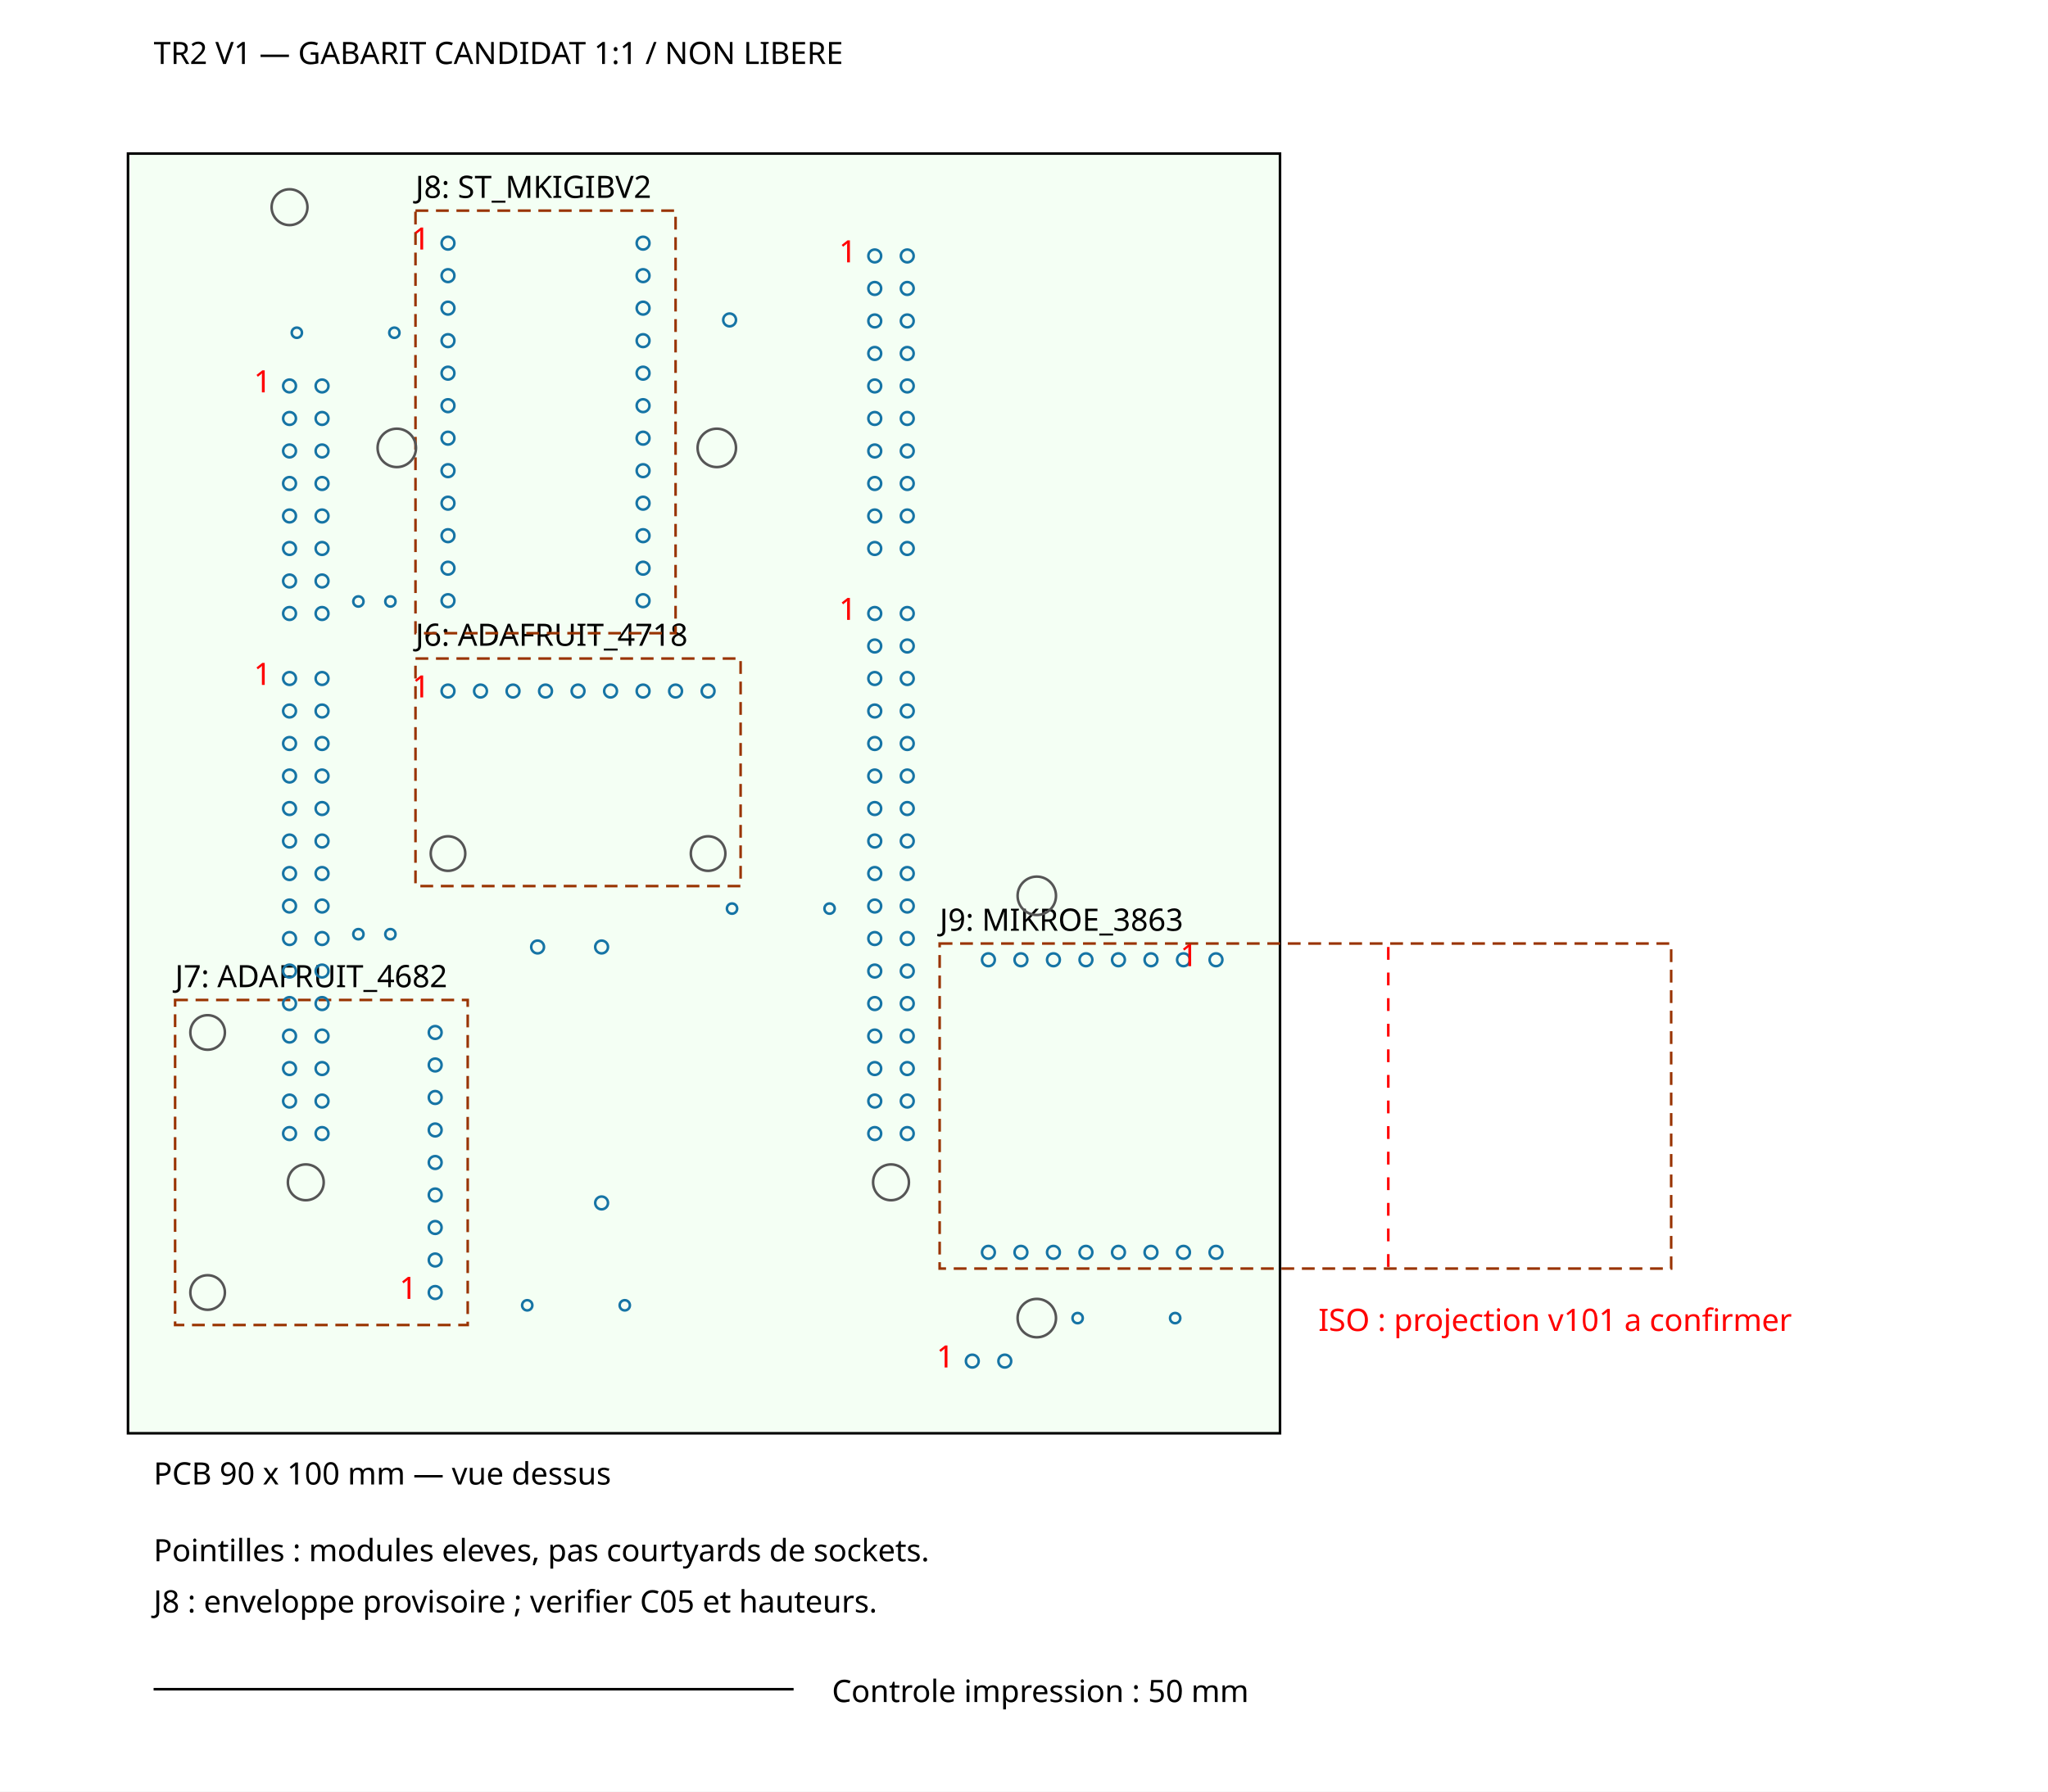
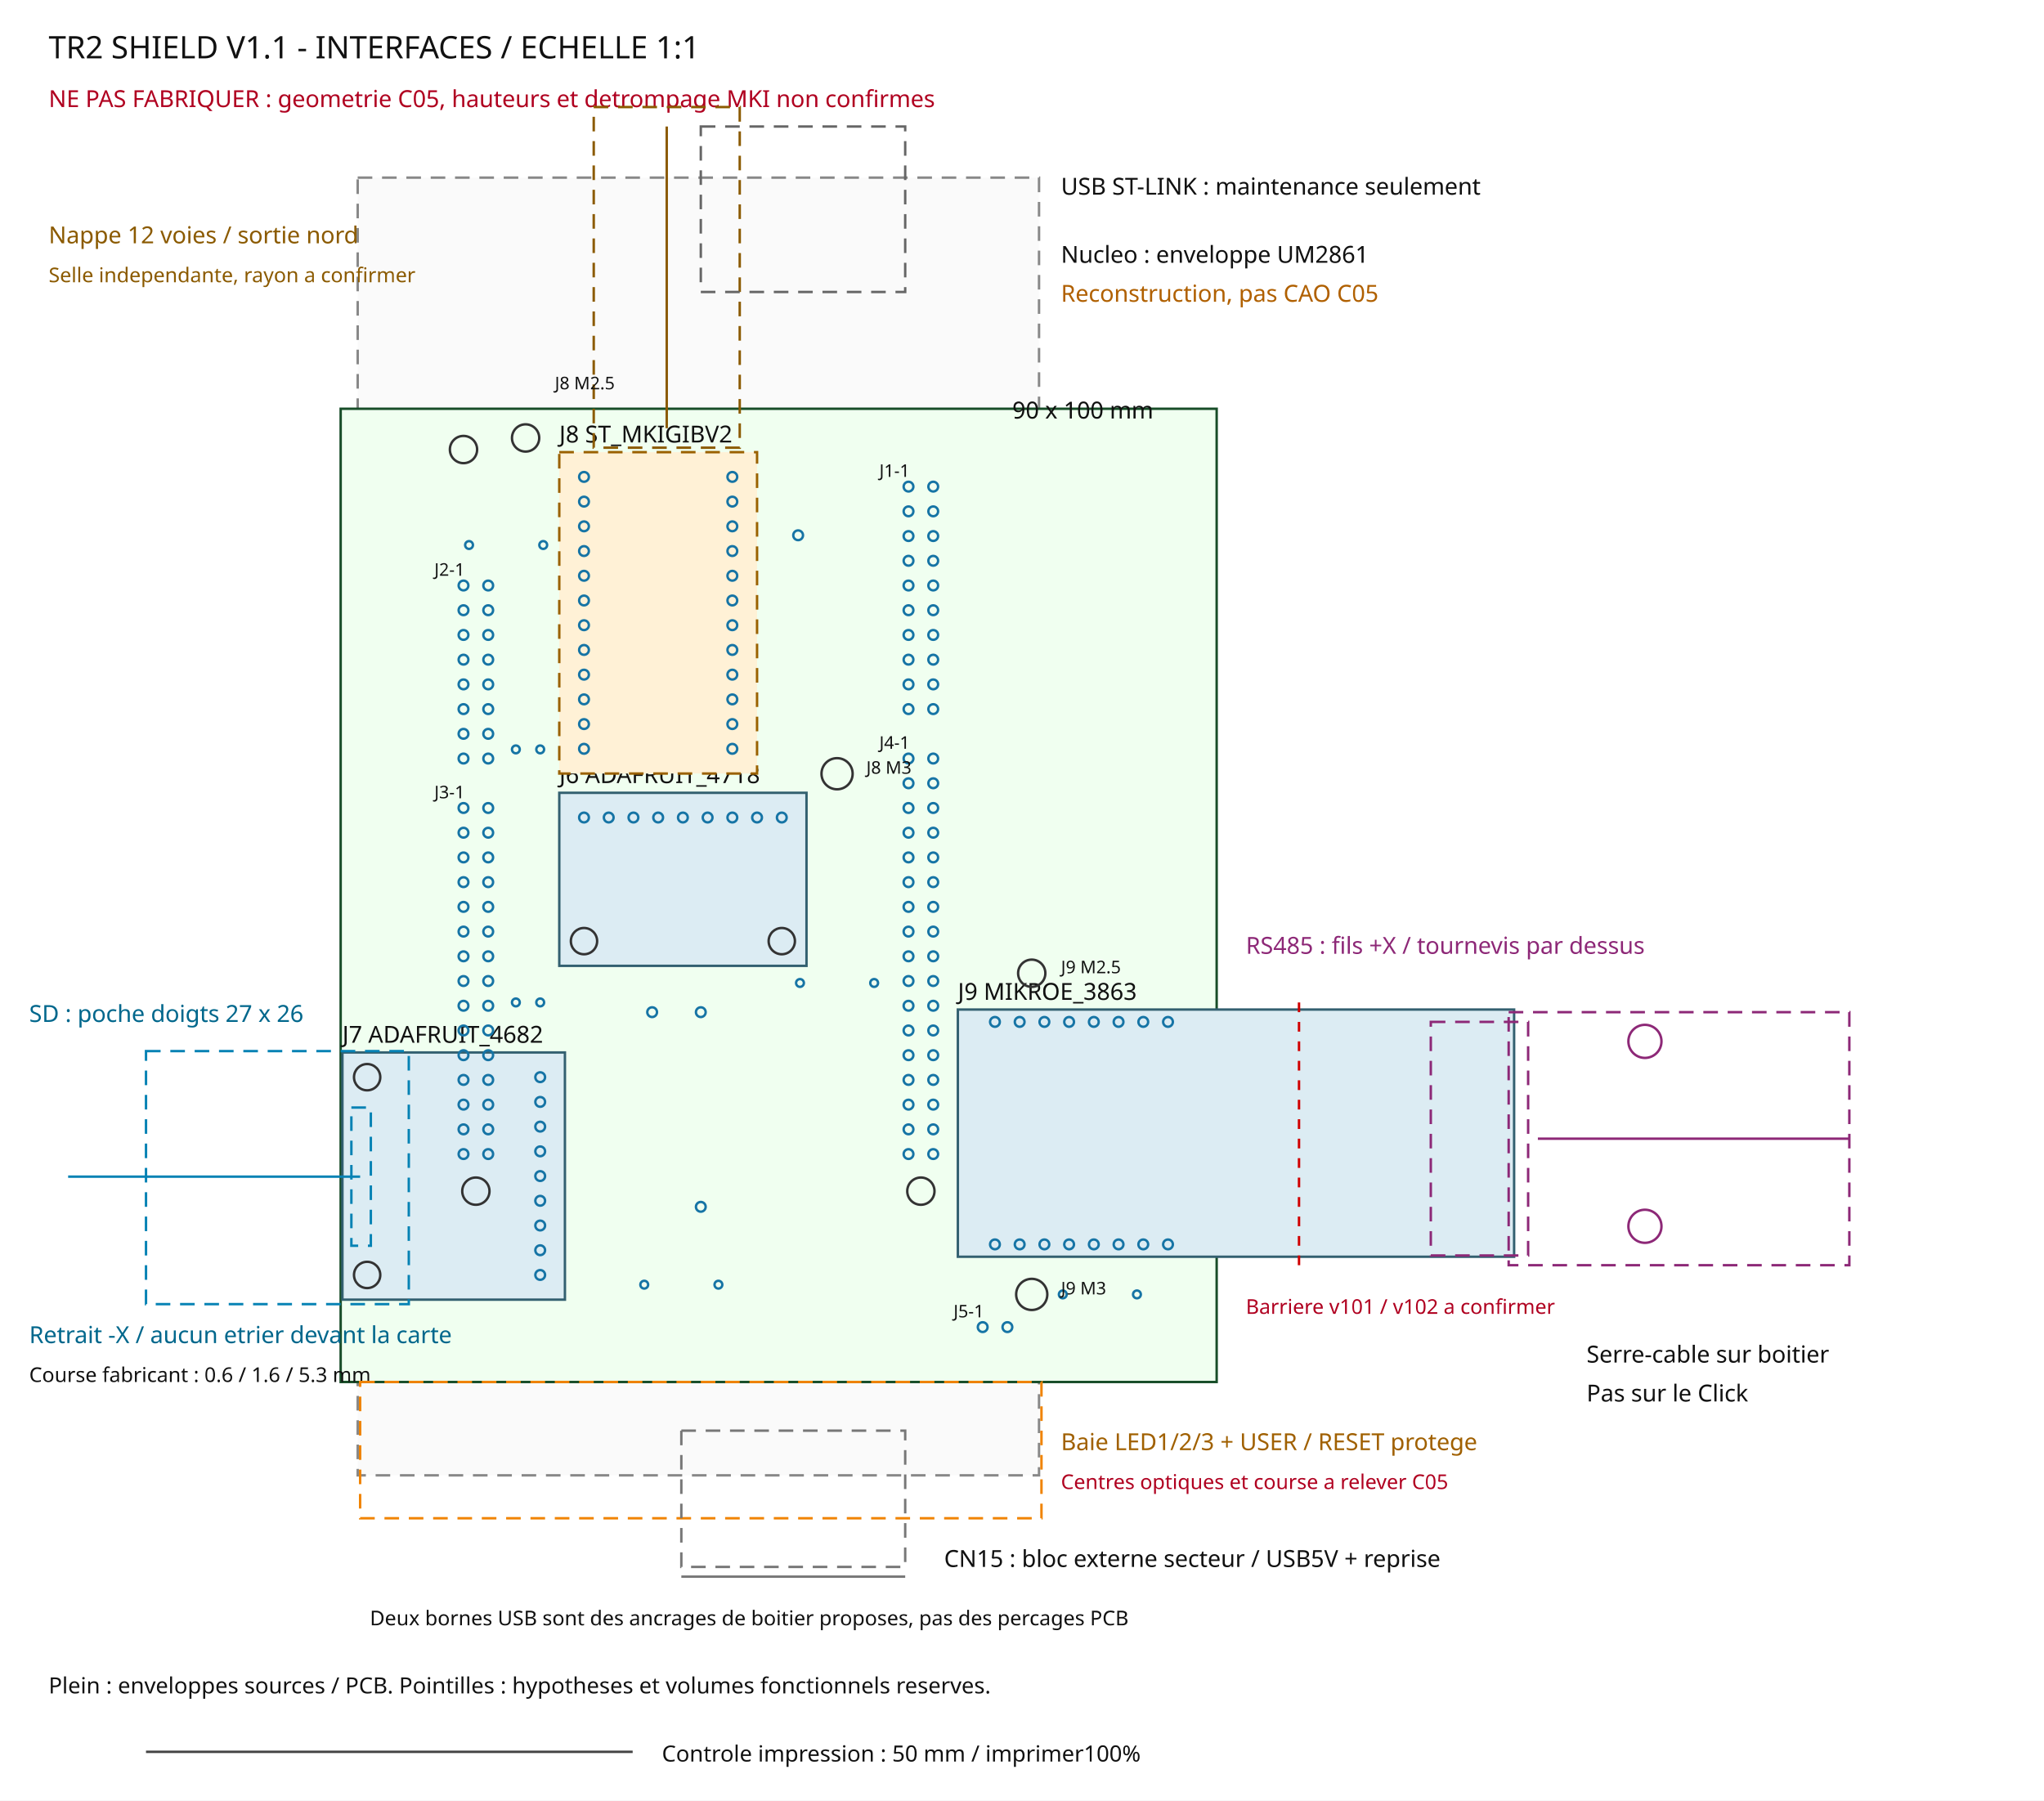
- <svg xmlns="http://www.w3.org/2000/svg" width="160mm" height="140mm" viewBox="10 5 160 140">
-   <rect x="10" y="5" width="160" height="140" fill="white" />
-   <g font-family="sans-serif" font-size="2.4" stroke-width="0.2">
-     <text x="22" y="10">TR2 V1 — GABARIT CANDIDAT 1:1 / NON LIBERE</text>
-     <rect x="20" y="17" width="90" height="100" fill="#f4fff4" stroke="black" />
-     <text x="22" y="121">PCB 90 x 100 mm — vue dessus</text>
-     <rect x="42.46" y="56.46" width="25.4" height="17.78" fill="none" stroke="#993300" stroke-dasharray="1,0.6" />
-     <text x="42.46" y="55.46">J6: ADAFRUIT_4718</text>
-     <rect x="23.68" y="83.14" width="22.86" height="25.4" fill="none" stroke="#993300" stroke-dasharray="1,0.6" />
-     <text x="23.68" y="82.14">J7: ADAFRUIT_4682</text>
-     <rect x="42.46" y="21.46" width="20.32" height="33.02" fill="none" stroke="#993300" stroke-dasharray="1,0.6" />
-     <text x="42.46" y="20.46">J8: ST_MKIGIBV2</text>
-     <rect x="83.41" y="78.73" width="57.15" height="25.4" fill="none" stroke="#993300" stroke-dasharray="1,0.6" />
-     <text x="83.41" y="77.73">J9: MIKROE_3863</text>
+ <svg xmlns="http://www.w3.org/2000/svg" width="210mm" height="185mm" viewBox="-15 -25 210 185">
+   <rect x="-15" y="-25" width="210" height="185" fill="white" />
+   <g font-family="sans-serif" font-size="2.4" stroke-width="0.25">
+     <text x="-10" y="-19" fill="#111" font-size="3.2">TR2 SHIELD V1.1 - INTERFACES / ECHELLE 1:1</text>
+     <text x="-10" y="-14" fill="#b00020" font-size="2.4">NE PAS FABRIQUER : geometrie C05, hauteurs et detrompage MKI non confirmes</text>
+     <rect x="21.75" y="-6.75" width="70" height="133.34" fill="#fafafa" stroke="#888" stroke-dasharray="1.5,1" />
+     <text x="94" y="2" fill="#111" font-size="2.4">Nucleo : enveloppe UM2861</text>
+     <text x="94" y="6" fill="#b06000" font-size="2.4">Reconstruction, pas CAO C05</text>
+     <rect x="20" y="17" width="90" height="100" fill="#f0fff0" stroke="#174d28" />
+     <text x="89" y="18" fill="#111" font-size="2.4">90 x 100 mm</text>
+     <rect x="42.46" y="56.46" width="25.4" height="17.78" fill="#dcecf3" stroke="#336070" />
+     <text x="42.46" y="55.46" fill="#111" font-size="2.4">J6 ADAFRUIT_4718</text>
+     <rect x="20.18" y="83.14" width="22.86" height="25.4" fill="#dcecf3" stroke="#336070" />
+     <text x="20.18" y="82.14" fill="#111" font-size="2.4">J7 ADAFRUIT_4682</text>
+     <rect x="42.46" y="21.46" width="20.32" height="33.02" fill="#fff1d6" stroke="#9a6100" stroke-dasharray="1.5,1" />
+     <text x="42.46" y="20.46" fill="#111" font-size="2.4">J8 ST_MKIGIBV2</text>
+     <rect x="83.41" y="78.73" width="57.15" height="25.4" fill="#dcecf3" stroke="#336070" />
+     <text x="83.41" y="77.73" fill="#111" font-size="2.4">J9 MIKROE_3863</text>
    <circle cx="57.0" cy="99.0" r="0.5" fill="none" stroke="#1674a5" />
    <circle cx="67.0" cy="30.0" r="0.5" fill="none" stroke="#1674a5" />
    <circle cx="57.0" cy="79.0" r="0.5" fill="none" stroke="#1674a5" />
    <circle cx="52.0" cy="79.0" r="0.5" fill="none" stroke="#1674a5" />
    <circle cx="40.5" cy="78.0" r="0.4" fill="none" stroke="#1674a5" />
    <circle cx="38.0" cy="78.0" r="0.4" fill="none" stroke="#1674a5" />
    <circle cx="40.5" cy="52.0" r="0.4" fill="none" stroke="#1674a5" />
    <circle cx="38.0" cy="52.0" r="0.4" fill="none" stroke="#1674a5" />
    <circle cx="101.81" cy="108.0" r="0.4" fill="none" stroke="#1674a5" />
    <circle cx="94.19" cy="108.0" r="0.4" fill="none" stroke="#1674a5" />
    <circle cx="58.81" cy="107.0" r="0.4" fill="none" stroke="#1674a5" />
    <circle cx="51.19" cy="107.0" r="0.4" fill="none" stroke="#1674a5" />
    <circle cx="74.81" cy="76.0" r="0.4" fill="none" stroke="#1674a5" />
    <circle cx="67.19" cy="76.0" r="0.4" fill="none" stroke="#1674a5" />
    <circle cx="40.81" cy="31.0" r="0.4" fill="none" stroke="#1674a5" />
    <circle cx="33.19" cy="31.0" r="0.4" fill="none" stroke="#1674a5" />
-     <circle cx="91.0" cy="108.0" r="1.5" fill="none" stroke="#555" />
-     <circle cx="91.0" cy="75.0" r="1.5" fill="none" stroke="#555" />
+     <circle cx="91.0" cy="108.0" r="1.6" fill="none" stroke="#333" />
+     <circle cx="91.0" cy="75.0" r="1.4" fill="none" stroke="#333" />
    <circle cx="87.22" cy="102.86" r="0.5" fill="none" stroke="#1674a5" />
    <circle cx="89.76" cy="102.86" r="0.5" fill="none" stroke="#1674a5" />
    <circle cx="92.3" cy="102.86" r="0.5" fill="none" stroke="#1674a5" />
    <circle cx="94.84" cy="102.86" r="0.5" fill="none" stroke="#1674a5" />
    <circle cx="97.38" cy="102.86" r="0.5" fill="none" stroke="#1674a5" />
    <circle cx="99.92" cy="102.86" r="0.5" fill="none" stroke="#1674a5" />
    <circle cx="102.46" cy="102.86" r="0.5" fill="none" stroke="#1674a5" />
    <circle cx="105.0" cy="102.86" r="0.5" fill="none" stroke="#1674a5" />
    <circle cx="87.22" cy="80.0" r="0.5" fill="none" stroke="#1674a5" />
    <circle cx="89.76" cy="80.0" r="0.5" fill="none" stroke="#1674a5" />
    <circle cx="92.3" cy="80.0" r="0.5" fill="none" stroke="#1674a5" />
    <circle cx="94.84" cy="80.0" r="0.5" fill="none" stroke="#1674a5" />
    <circle cx="97.38" cy="80.0" r="0.5" fill="none" stroke="#1674a5" />
    <circle cx="99.92" cy="80.0" r="0.5" fill="none" stroke="#1674a5" />
    <circle cx="102.46" cy="80.0" r="0.5" fill="none" stroke="#1674a5" />
    <circle cx="105.0" cy="80.0" r="0.5" fill="none" stroke="#1674a5" />
-     <text x="102.2" y="80.5" fill="red">1</text>
-     <circle cx="66.0" cy="40.0" r="1.5" fill="none" stroke="#555" />
-     <circle cx="41.0" cy="40.0" r="1.5" fill="none" stroke="#555" />
+     <circle cx="71.0" cy="54.5" r="1.6" fill="none" stroke="#333" />
+     <circle cx="39.0" cy="20.0" r="1.4" fill="none" stroke="#333" />
    <circle cx="60.24" cy="51.94" r="0.5" fill="none" stroke="#1674a5" />
    <circle cx="60.24" cy="49.4" r="0.5" fill="none" stroke="#1674a5" />
    <circle cx="60.24" cy="46.86" r="0.5" fill="none" stroke="#1674a5" />
    <circle cx="60.24" cy="44.32" r="0.5" fill="none" stroke="#1674a5" />
    <circle cx="60.24" cy="41.78" r="0.5" fill="none" stroke="#1674a5" />
    <circle cx="60.24" cy="39.24" r="0.5" fill="none" stroke="#1674a5" />
    <circle cx="60.24" cy="36.7" r="0.5" fill="none" stroke="#1674a5" />
    <circle cx="60.24" cy="34.16" r="0.5" fill="none" stroke="#1674a5" />
    <circle cx="60.24" cy="31.62" r="0.5" fill="none" stroke="#1674a5" />
    <circle cx="60.24" cy="29.08" r="0.5" fill="none" stroke="#1674a5" />
    <circle cx="60.24" cy="26.54" r="0.5" fill="none" stroke="#1674a5" />
    <circle cx="60.24" cy="24.0" r="0.5" fill="none" stroke="#1674a5" />
    <circle cx="45.0" cy="51.94" r="0.5" fill="none" stroke="#1674a5" />
    <circle cx="45.0" cy="49.4" r="0.5" fill="none" stroke="#1674a5" />
    <circle cx="45.0" cy="46.86" r="0.5" fill="none" stroke="#1674a5" />
    <circle cx="45.0" cy="44.32" r="0.5" fill="none" stroke="#1674a5" />
    <circle cx="45.0" cy="41.78" r="0.5" fill="none" stroke="#1674a5" />
    <circle cx="45.0" cy="39.24" r="0.5" fill="none" stroke="#1674a5" />
    <circle cx="45.0" cy="36.7" r="0.5" fill="none" stroke="#1674a5" />
    <circle cx="45.0" cy="34.16" r="0.5" fill="none" stroke="#1674a5" />
    <circle cx="45.0" cy="31.62" r="0.5" fill="none" stroke="#1674a5" />
    <circle cx="45.0" cy="29.08" r="0.5" fill="none" stroke="#1674a5" />
    <circle cx="45.0" cy="26.54" r="0.5" fill="none" stroke="#1674a5" />
    <circle cx="45.0" cy="24.0" r="0.5" fill="none" stroke="#1674a5" />
-     <text x="42.2" y="24.5" fill="red">1</text>
-     <circle cx="26.22" cy="85.68" r="1.35" fill="none" stroke="#555" />
-     <circle cx="26.22" cy="106.0" r="1.35" fill="none" stroke="#555" />
-     <circle cx="44.0" cy="85.68" r="0.5" fill="none" stroke="#1674a5" />
-     <circle cx="44.0" cy="88.22" r="0.5" fill="none" stroke="#1674a5" />
-     <circle cx="44.0" cy="90.76" r="0.5" fill="none" stroke="#1674a5" />
-     <circle cx="44.0" cy="93.3" r="0.5" fill="none" stroke="#1674a5" />
-     <circle cx="44.0" cy="95.84" r="0.5" fill="none" stroke="#1674a5" />
-     <circle cx="44.0" cy="98.38" r="0.5" fill="none" stroke="#1674a5" />
-     <circle cx="44.0" cy="100.92" r="0.5" fill="none" stroke="#1674a5" />
-     <circle cx="44.0" cy="103.46" r="0.5" fill="none" stroke="#1674a5" />
-     <circle cx="44.0" cy="106.0" r="0.5" fill="none" stroke="#1674a5" />
-     <text x="41.2" y="106.5" fill="red">1</text>
-     <circle cx="65.32" cy="71.7" r="1.35" fill="none" stroke="#555" />
-     <circle cx="45.0" cy="71.7" r="1.35" fill="none" stroke="#555" />
+     <circle cx="22.72" cy="85.68" r="1.35" fill="none" stroke="#333" />
+     <circle cx="22.72" cy="106.0" r="1.35" fill="none" stroke="#333" />
+     <circle cx="40.5" cy="85.68" r="0.5" fill="none" stroke="#1674a5" />
+     <circle cx="40.5" cy="88.22" r="0.5" fill="none" stroke="#1674a5" />
+     <circle cx="40.5" cy="90.76" r="0.5" fill="none" stroke="#1674a5" />
+     <circle cx="40.5" cy="93.3" r="0.5" fill="none" stroke="#1674a5" />
+     <circle cx="40.5" cy="95.84" r="0.5" fill="none" stroke="#1674a5" />
+     <circle cx="40.5" cy="98.38" r="0.5" fill="none" stroke="#1674a5" />
+     <circle cx="40.5" cy="100.92" r="0.5" fill="none" stroke="#1674a5" />
+     <circle cx="40.5" cy="103.46" r="0.5" fill="none" stroke="#1674a5" />
+     <circle cx="40.5" cy="106.0" r="0.5" fill="none" stroke="#1674a5" />
+     <circle cx="65.32" cy="71.7" r="1.35" fill="none" stroke="#333" />
+     <circle cx="45.0" cy="71.7" r="1.35" fill="none" stroke="#333" />
    <circle cx="65.32" cy="59.0" r="0.5" fill="none" stroke="#1674a5" />
    <circle cx="62.78" cy="59.0" r="0.5" fill="none" stroke="#1674a5" />
    <circle cx="60.24" cy="59.0" r="0.5" fill="none" stroke="#1674a5" />
    <circle cx="57.7" cy="59.0" r="0.5" fill="none" stroke="#1674a5" />
    <circle cx="55.16" cy="59.0" r="0.5" fill="none" stroke="#1674a5" />
    <circle cx="52.62" cy="59.0" r="0.5" fill="none" stroke="#1674a5" />
    <circle cx="50.08" cy="59.0" r="0.5" fill="none" stroke="#1674a5" />
    <circle cx="47.54" cy="59.0" r="0.5" fill="none" stroke="#1674a5" />
    <circle cx="45.0" cy="59.0" r="0.5" fill="none" stroke="#1674a5" />
-     <text x="42.2" y="59.5" fill="red">1</text>
    <circle cx="88.5" cy="111.36" r="0.5" fill="none" stroke="#1674a5" />
    <circle cx="85.96" cy="111.36" r="0.5" fill="none" stroke="#1674a5" />
-     <text x="83.16" y="111.86" fill="red">1</text>
+     <text x="82.96" y="110.36" fill="#111" font-size="1.8">J5-1</text>
    <circle cx="80.88" cy="93.58" r="0.5" fill="none" stroke="#1674a5" />
    <circle cx="78.34" cy="93.58" r="0.5" fill="none" stroke="#1674a5" />
    <circle cx="80.88" cy="91.04" r="0.5" fill="none" stroke="#1674a5" />
    <circle cx="78.34" cy="91.04" r="0.5" fill="none" stroke="#1674a5" />
    <circle cx="80.88" cy="88.5" r="0.5" fill="none" stroke="#1674a5" />
    <circle cx="78.34" cy="88.5" r="0.5" fill="none" stroke="#1674a5" />
    <circle cx="80.88" cy="85.96" r="0.5" fill="none" stroke="#1674a5" />
    <circle cx="78.34" cy="85.96" r="0.5" fill="none" stroke="#1674a5" />
    <circle cx="80.88" cy="83.42" r="0.5" fill="none" stroke="#1674a5" />
    <circle cx="78.34" cy="83.42" r="0.5" fill="none" stroke="#1674a5" />
    <circle cx="80.88" cy="80.88" r="0.5" fill="none" stroke="#1674a5" />
    <circle cx="78.34" cy="80.88" r="0.5" fill="none" stroke="#1674a5" />
    <circle cx="80.88" cy="78.34" r="0.5" fill="none" stroke="#1674a5" />
    <circle cx="78.34" cy="78.34" r="0.5" fill="none" stroke="#1674a5" />
    <circle cx="80.88" cy="75.8" r="0.5" fill="none" stroke="#1674a5" />
    <circle cx="78.34" cy="75.8" r="0.5" fill="none" stroke="#1674a5" />
    <circle cx="80.88" cy="73.26" r="0.5" fill="none" stroke="#1674a5" />
    <circle cx="78.34" cy="73.26" r="0.5" fill="none" stroke="#1674a5" />
    <circle cx="80.88" cy="70.72" r="0.5" fill="none" stroke="#1674a5" />
    <circle cx="78.34" cy="70.72" r="0.5" fill="none" stroke="#1674a5" />
    <circle cx="80.88" cy="68.18" r="0.5" fill="none" stroke="#1674a5" />
    <circle cx="78.34" cy="68.18" r="0.5" fill="none" stroke="#1674a5" />
    <circle cx="80.88" cy="65.64" r="0.5" fill="none" stroke="#1674a5" />
    <circle cx="78.34" cy="65.64" r="0.5" fill="none" stroke="#1674a5" />
    <circle cx="80.88" cy="63.1" r="0.5" fill="none" stroke="#1674a5" />
    <circle cx="78.34" cy="63.1" r="0.5" fill="none" stroke="#1674a5" />
    <circle cx="80.88" cy="60.56" r="0.5" fill="none" stroke="#1674a5" />
    <circle cx="78.34" cy="60.56" r="0.5" fill="none" stroke="#1674a5" />
    <circle cx="80.88" cy="58.02" r="0.5" fill="none" stroke="#1674a5" />
    <circle cx="78.34" cy="58.02" r="0.5" fill="none" stroke="#1674a5" />
    <circle cx="80.88" cy="55.48" r="0.5" fill="none" stroke="#1674a5" />
    <circle cx="78.34" cy="55.48" r="0.5" fill="none" stroke="#1674a5" />
    <circle cx="80.88" cy="52.94" r="0.5" fill="none" stroke="#1674a5" />
    <circle cx="78.34" cy="52.94" r="0.5" fill="none" stroke="#1674a5" />
-     <text x="75.54" y="53.44" fill="red">1</text>
+     <text x="75.34" y="51.94" fill="#111" font-size="1.8">J4-1</text>
    <circle cx="35.16" cy="93.58" r="0.5" fill="none" stroke="#1674a5" />
    <circle cx="32.62" cy="93.58" r="0.5" fill="none" stroke="#1674a5" />
    <circle cx="35.16" cy="91.04" r="0.5" fill="none" stroke="#1674a5" />
    <circle cx="32.62" cy="91.04" r="0.5" fill="none" stroke="#1674a5" />
    <circle cx="35.16" cy="88.5" r="0.5" fill="none" stroke="#1674a5" />
    <circle cx="32.62" cy="88.5" r="0.5" fill="none" stroke="#1674a5" />
    <circle cx="35.16" cy="85.96" r="0.5" fill="none" stroke="#1674a5" />
    <circle cx="32.62" cy="85.96" r="0.5" fill="none" stroke="#1674a5" />
    <circle cx="35.16" cy="83.42" r="0.5" fill="none" stroke="#1674a5" />
    <circle cx="32.62" cy="83.42" r="0.5" fill="none" stroke="#1674a5" />
    <circle cx="35.16" cy="80.88" r="0.5" fill="none" stroke="#1674a5" />
    <circle cx="32.62" cy="80.88" r="0.5" fill="none" stroke="#1674a5" />
    <circle cx="35.16" cy="78.34" r="0.5" fill="none" stroke="#1674a5" />
    <circle cx="32.62" cy="78.34" r="0.5" fill="none" stroke="#1674a5" />
    <circle cx="35.16" cy="75.8" r="0.5" fill="none" stroke="#1674a5" />
    <circle cx="32.62" cy="75.8" r="0.5" fill="none" stroke="#1674a5" />
    <circle cx="35.16" cy="73.26" r="0.5" fill="none" stroke="#1674a5" />
    <circle cx="32.62" cy="73.26" r="0.5" fill="none" stroke="#1674a5" />
    <circle cx="35.16" cy="70.72" r="0.5" fill="none" stroke="#1674a5" />
    <circle cx="32.62" cy="70.72" r="0.5" fill="none" stroke="#1674a5" />
    <circle cx="35.16" cy="68.18" r="0.5" fill="none" stroke="#1674a5" />
    <circle cx="32.62" cy="68.18" r="0.5" fill="none" stroke="#1674a5" />
    <circle cx="35.16" cy="65.64" r="0.5" fill="none" stroke="#1674a5" />
    <circle cx="32.62" cy="65.64" r="0.5" fill="none" stroke="#1674a5" />
    <circle cx="35.16" cy="63.1" r="0.5" fill="none" stroke="#1674a5" />
    <circle cx="32.62" cy="63.1" r="0.5" fill="none" stroke="#1674a5" />
    <circle cx="35.16" cy="60.56" r="0.5" fill="none" stroke="#1674a5" />
    <circle cx="32.62" cy="60.56" r="0.5" fill="none" stroke="#1674a5" />
    <circle cx="35.16" cy="58.02" r="0.5" fill="none" stroke="#1674a5" />
    <circle cx="32.62" cy="58.02" r="0.5" fill="none" stroke="#1674a5" />
-     <text x="29.82" y="58.52" fill="red">1</text>
+     <text x="29.62" y="57.02" fill="#111" font-size="1.8">J3-1</text>
    <circle cx="35.16" cy="52.94" r="0.5" fill="none" stroke="#1674a5" />
    <circle cx="32.62" cy="52.94" r="0.5" fill="none" stroke="#1674a5" />
    <circle cx="35.16" cy="50.4" r="0.5" fill="none" stroke="#1674a5" />
    <circle cx="32.62" cy="50.4" r="0.5" fill="none" stroke="#1674a5" />
    <circle cx="35.16" cy="47.86" r="0.5" fill="none" stroke="#1674a5" />
    <circle cx="32.62" cy="47.86" r="0.5" fill="none" stroke="#1674a5" />
    <circle cx="35.16" cy="45.32" r="0.5" fill="none" stroke="#1674a5" />
    <circle cx="32.62" cy="45.32" r="0.5" fill="none" stroke="#1674a5" />
    <circle cx="35.16" cy="42.78" r="0.5" fill="none" stroke="#1674a5" />
    <circle cx="32.62" cy="42.78" r="0.5" fill="none" stroke="#1674a5" />
    <circle cx="35.16" cy="40.24" r="0.5" fill="none" stroke="#1674a5" />
    <circle cx="32.62" cy="40.24" r="0.5" fill="none" stroke="#1674a5" />
    <circle cx="35.16" cy="37.7" r="0.5" fill="none" stroke="#1674a5" />
    <circle cx="32.62" cy="37.7" r="0.5" fill="none" stroke="#1674a5" />
    <circle cx="35.16" cy="35.16" r="0.5" fill="none" stroke="#1674a5" />
    <circle cx="32.62" cy="35.16" r="0.5" fill="none" stroke="#1674a5" />
-     <text x="29.82" y="35.66" fill="red">1</text>
-     <circle cx="79.61" cy="97.39" r="1.4" fill="none" stroke="#555" />
-     <circle cx="33.89" cy="97.39" r="1.4" fill="none" stroke="#555" />
-     <circle cx="32.62" cy="21.19" r="1.4" fill="none" stroke="#555" />
+     <text x="29.62" y="34.16" fill="#111" font-size="1.8">J2-1</text>
+     <circle cx="79.61" cy="97.39" r="1.4" fill="none" stroke="#333" />
+     <circle cx="33.89" cy="97.39" r="1.4" fill="none" stroke="#333" />
+     <circle cx="32.62" cy="21.19" r="1.4" fill="none" stroke="#333" />
    <circle cx="80.88" cy="47.86" r="0.5" fill="none" stroke="#1674a5" />
    <circle cx="78.34" cy="47.86" r="0.5" fill="none" stroke="#1674a5" />
    <circle cx="80.88" cy="45.32" r="0.5" fill="none" stroke="#1674a5" />
    <circle cx="78.34" cy="45.32" r="0.5" fill="none" stroke="#1674a5" />
    <circle cx="80.88" cy="42.78" r="0.5" fill="none" stroke="#1674a5" />
    <circle cx="78.34" cy="42.78" r="0.5" fill="none" stroke="#1674a5" />
    <circle cx="80.88" cy="40.24" r="0.5" fill="none" stroke="#1674a5" />
    <circle cx="78.34" cy="40.24" r="0.5" fill="none" stroke="#1674a5" />
    <circle cx="80.88" cy="37.7" r="0.5" fill="none" stroke="#1674a5" />
    <circle cx="78.34" cy="37.7" r="0.5" fill="none" stroke="#1674a5" />
    <circle cx="80.88" cy="35.16" r="0.5" fill="none" stroke="#1674a5" />
    <circle cx="78.34" cy="35.16" r="0.5" fill="none" stroke="#1674a5" />
    <circle cx="80.88" cy="32.62" r="0.5" fill="none" stroke="#1674a5" />
    <circle cx="78.34" cy="32.62" r="0.5" fill="none" stroke="#1674a5" />
    <circle cx="80.88" cy="30.08" r="0.5" fill="none" stroke="#1674a5" />
    <circle cx="78.34" cy="30.08" r="0.5" fill="none" stroke="#1674a5" />
    <circle cx="80.88" cy="27.54" r="0.5" fill="none" stroke="#1674a5" />
    <circle cx="78.34" cy="27.54" r="0.5" fill="none" stroke="#1674a5" />
    <circle cx="80.88" cy="25.0" r="0.5" fill="none" stroke="#1674a5" />
    <circle cx="78.34" cy="25.0" r="0.5" fill="none" stroke="#1674a5" />
-     <text x="75.54" y="25.5" fill="red">1</text>
-     <line x1="118.46" y1="79" x2="118.46" y2="105" stroke="red" stroke-dasharray="1,1" />
-     <text x="113" y="109" fill="red">ISO : projection v101 a confirmer</text>
-     <text x="22" y="127">Pointilles : modules eleves, pas courtyards de sockets.</text>
-     <text x="22" y="131">J8 : enveloppe provisoire ; verifier C05 et hauteurs.</text>
-     <line x1="22" y1="137" x2="72" y2="137" stroke="black" />
-     <text x="75" y="138">Controle impression : 50 mm</text>
+     <text x="75.34" y="24.0" fill="#111" font-size="1.8">J1-1</text>
+     <rect x="0" y="83" width="27" height="26" fill="none" stroke="#0682b4" stroke-dasharray="1.5,1" />
+     <text x="-12" y="80" fill="#00678c" font-size="2.4">SD : poche doigts 27 x 26</text>
+     <rect x="21.1" y="88.8" width="2" height="14.2" fill="none" stroke="#0682b4" stroke-dasharray="1.5,1" />
+     <path d="M22,95.9 L-8,95.9" stroke="#0682b4" fill="none" />
+     <text x="-12" y="113" fill="#00678c" font-size="2.4">Retrait -X / aucun etrier devant la carte</text>
+     <text x="-12" y="117" fill="#111" font-size="2.1">Course fabricant : 0.6 / 1.6 / 5.3 mm</text>
+     <rect x="140" y="79" width="35" height="26" fill="none" stroke="#8d2877" stroke-dasharray="1.5,1" />
+     <rect x="132" y="80" width="10" height="24" fill="none" stroke="#8d2877" stroke-dasharray="1.5,1" />
+     <text x="113" y="73" fill="#8d2877" font-size="2.4">RS485 : fils +X / tournevis par dessus</text>
+     <path d="M143,92 L175,92" stroke="#8d2877" fill="none" />
+     <path d="M118.46,78 L118.46,105" stroke="#d00000" fill="none" stroke-dasharray="1,1" />
+     <text x="113" y="110" fill="#b00020" font-size="2.1">Barriere v101 / v102 a confirmer</text>
+     <circle cx="154" cy="82" r="1.7" fill="none" stroke="#8d2877" />
+     <circle cx="154" cy="101" r="1.7" fill="none" stroke="#8d2877" />
+     <text x="148" y="115" fill="#111" font-size="2.4">Serre-cable sur boitier</text>
+     <text x="148" y="119" fill="#111" font-size="2.4">Pas sur le Click</text>
+     <rect x="46" y="-14" width="15" height="35" fill="none" stroke="#8b5a00" stroke-dasharray="1.5,1" />
+     <path d="M53.5,19 L53.5,-12" stroke="#8b5a00" fill="none" />
+     <text x="-10" y="0" fill="#8b5a00" font-size="2.4">Nappe 12 voies / sortie nord</text>
+     <text x="-10" y="4" fill="#8b5a00" font-size="2.1">Selle independante, rayon a confirmer</text>
+     <rect x="57" y="-12" width="21" height="17" fill="none" stroke="#666" stroke-dasharray="1.5,1" />
+     <text x="94" y="-5" fill="#111" font-size="2.4">USB ST-LINK : maintenance seulement</text>
+     <rect x="22" y="117" width="70" height="14" fill="none" stroke="#f08300" stroke-dasharray="1.5,1" />
+     <text x="94" y="124" fill="#a06000" font-size="2.4">Baie LED1/2/3 + USER / RESET protege</text>
+     <text x="94" y="128" fill="#b00020" font-size="2.1">Centres optiques et course a relever C05</text>
+     <rect x="55" y="122" width="23" height="14" fill="none" stroke="#777" stroke-dasharray="1.5,1" />
+     <text x="82" y="136" fill="#111" font-size="2.4">CN15 : bloc externe secteur / USB5V + reprise</text>
+     <path d="M55,137 L78,137" stroke="#777" fill="none" />
+     <text x="23" y="142" fill="#111" font-size="2.1">Deux bornes USB sont des ancrages de boitier proposes, pas des percages PCB</text>
+     <text x="42" y="15" fill="#111" font-size="1.8">J8 M2.5</text>
+     <text x="74" y="54.5" fill="#111" font-size="1.8">J8 M3</text>
+     <text x="94" y="75" fill="#111" font-size="1.8">J9 M2.5</text>
+     <text x="94" y="108" fill="#111" font-size="1.8">J9 M3</text>
+     <text x="-10" y="149" fill="#111" font-size="2.3">Plein : enveloppes sources / PCB. Pointilles : hypotheses et volumes fonctionnels reserves.</text>
+     <path d="M0,155 L50,155" stroke="#444" fill="none" />
+     <text x="53" y="156" fill="#111" font-size="2.3">Controle impression : 50 mm / imprimer100%</text>
  </g>
</svg>
